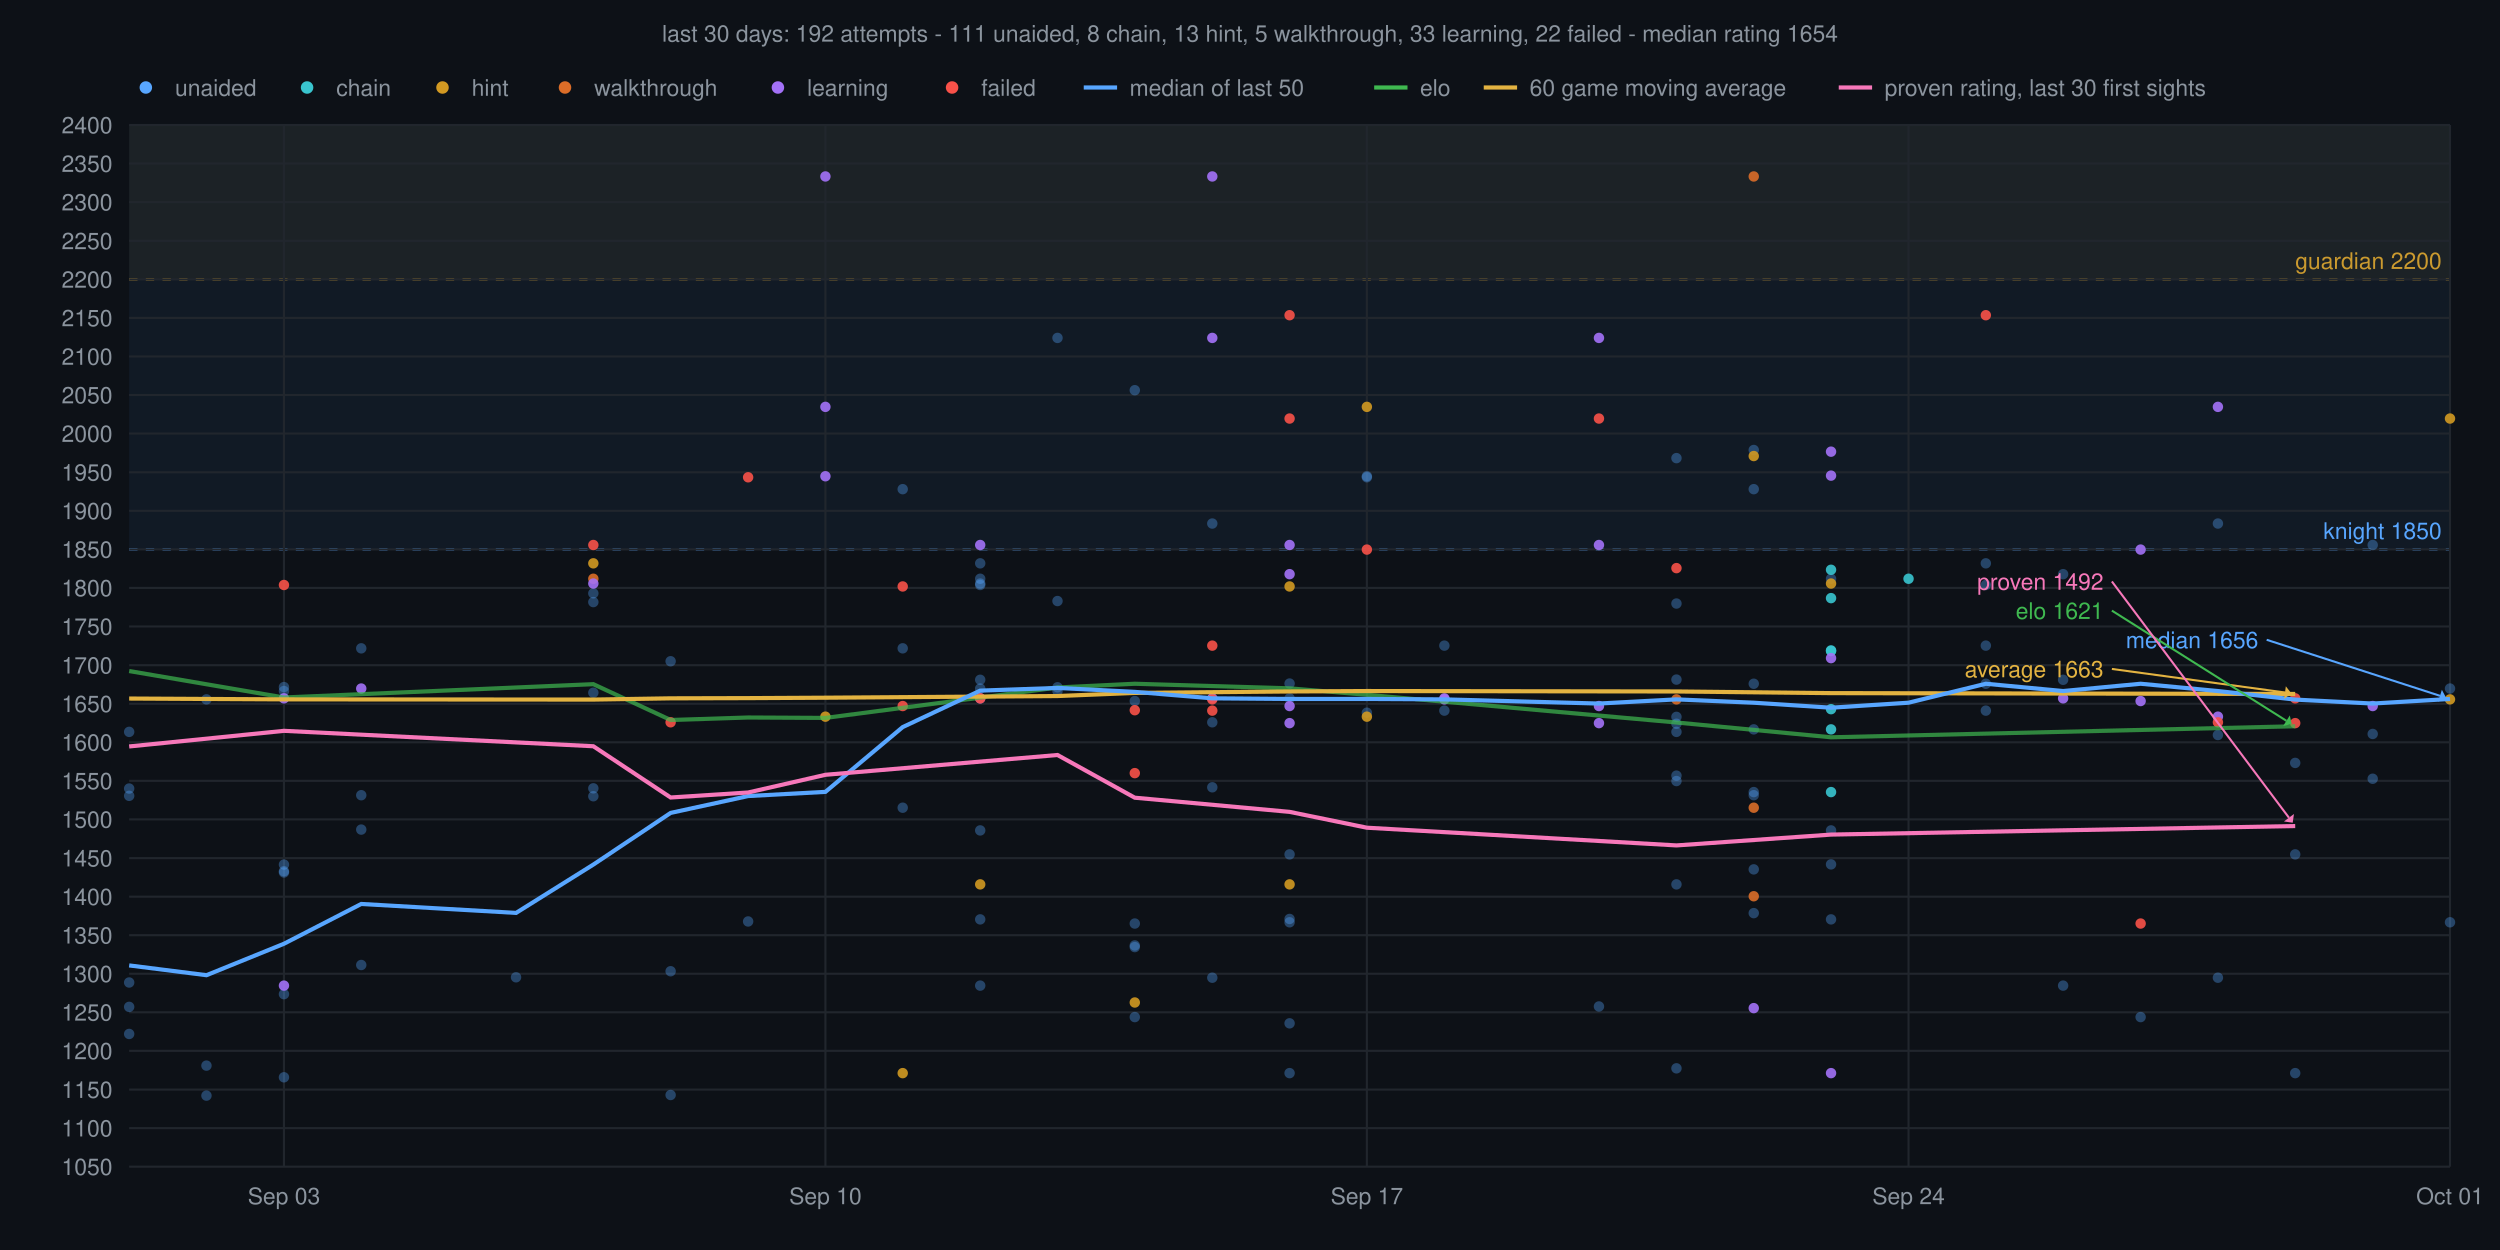
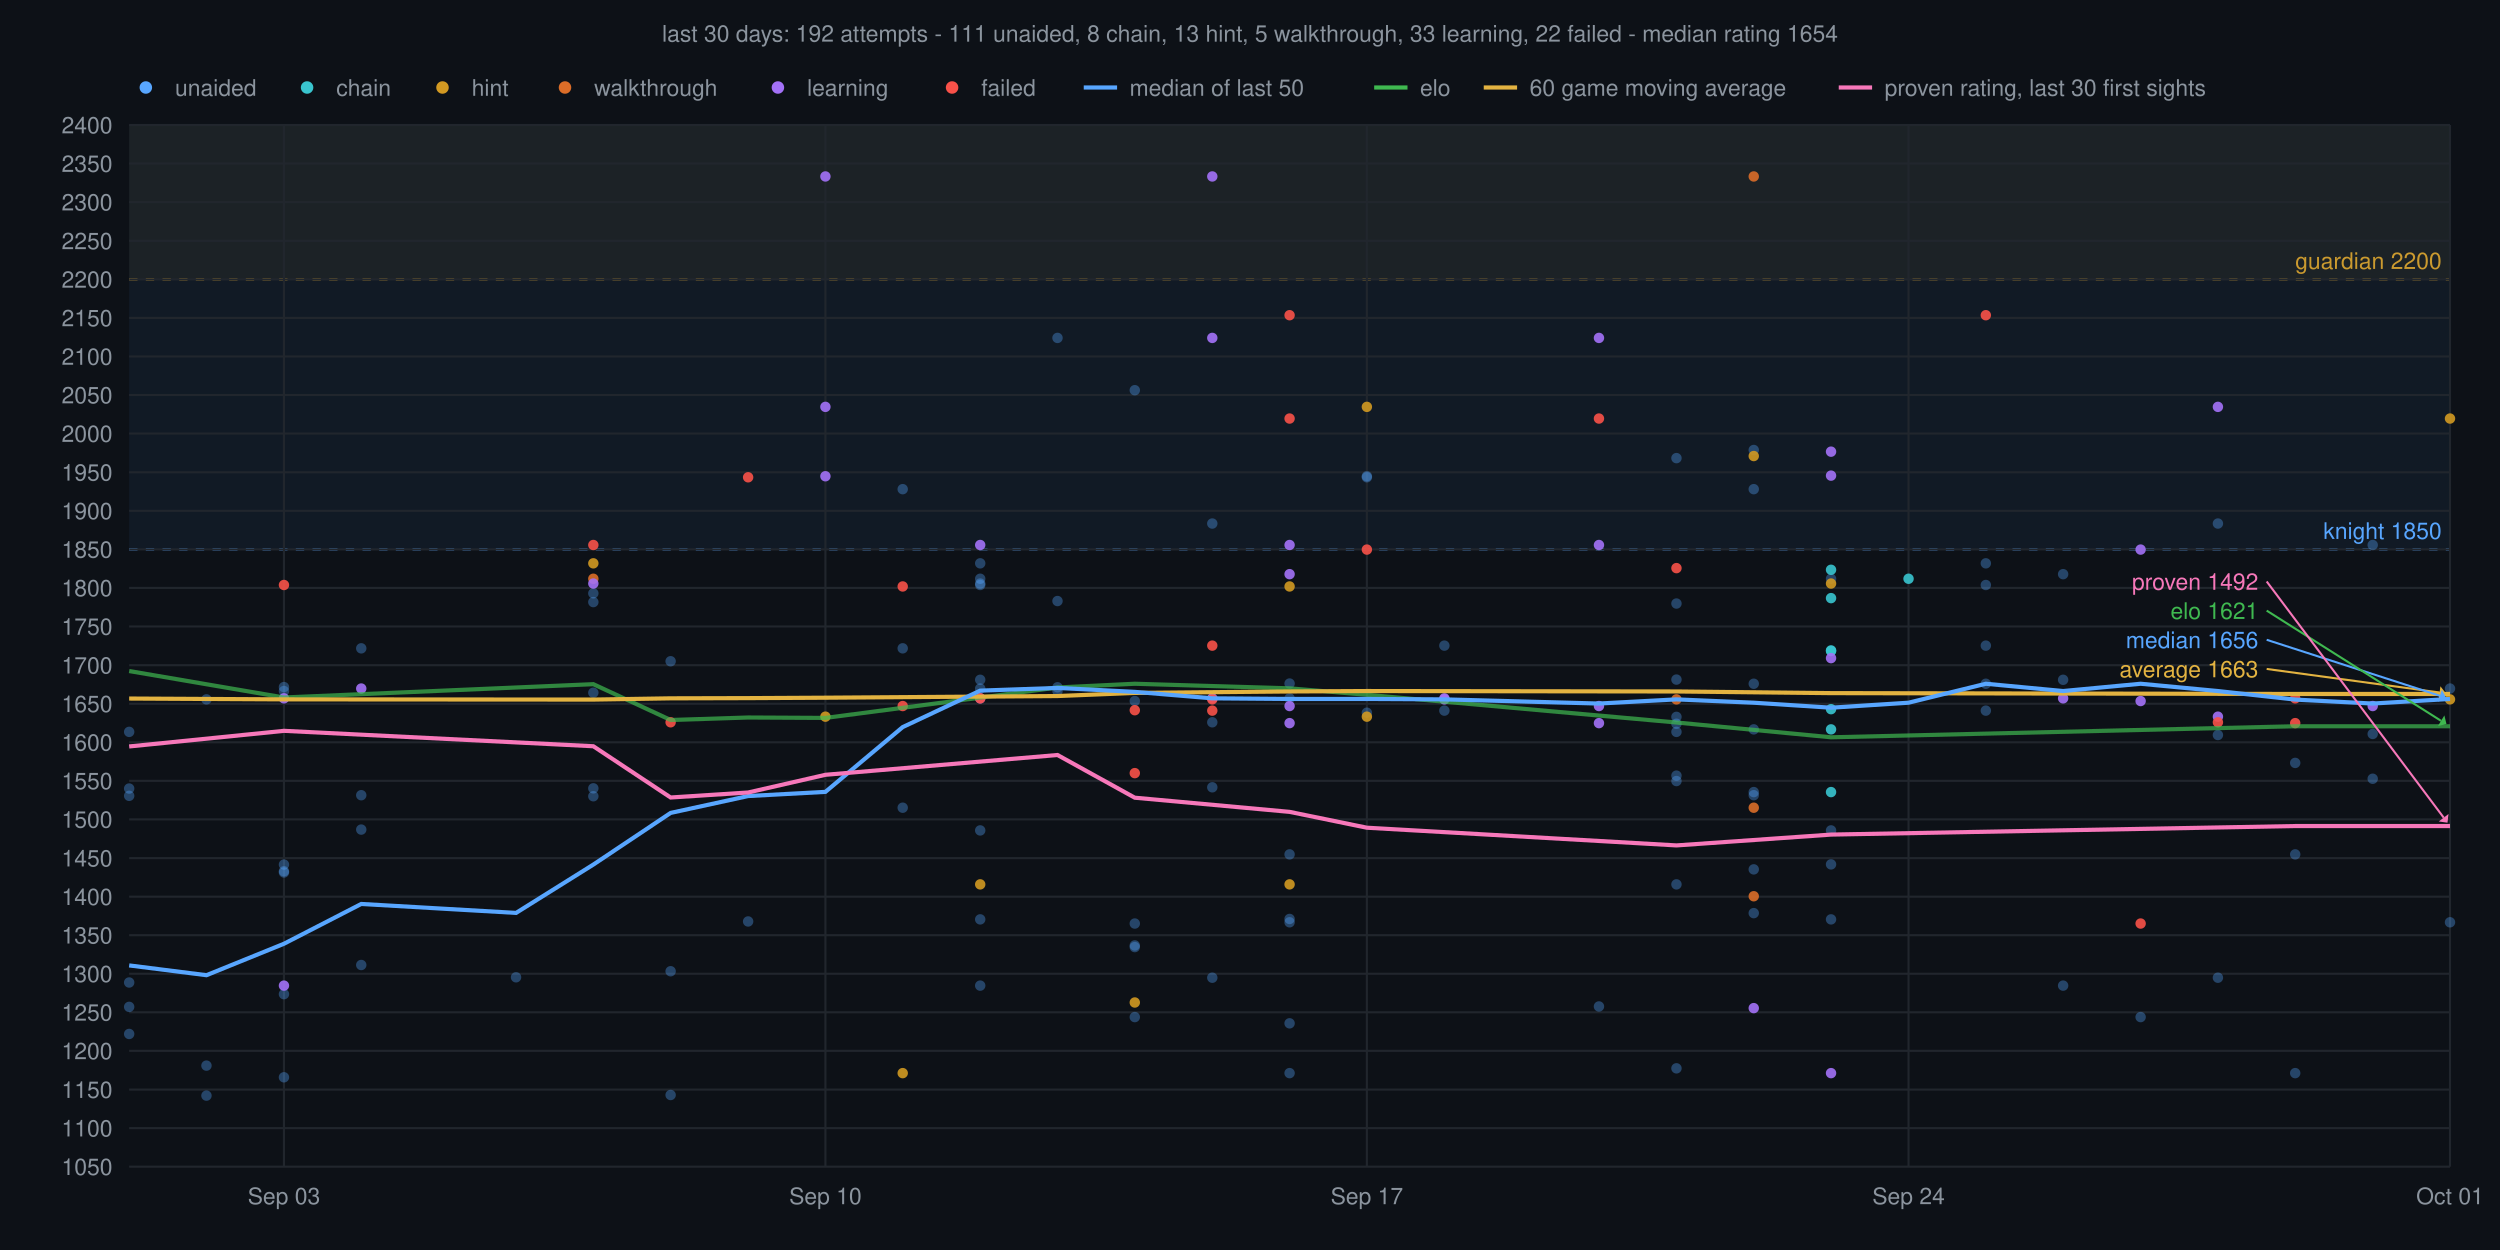
<svg xmlns="http://www.w3.org/2000/svg" viewBox="0 0 1200 600" font-family="Helvetica,sans-serif">
  <rect width="1200" height="600" fill="#0d1117" />
  <text x="600" y="20" text-anchor="middle" font-size="11" fill="#8b949e">last 30 days: 192 attempts - 111 unaided, 8 chain, 13 hint, 5 walkthrough, 33 learning, 22 failed - median rating 1654</text>
  <rect x="62" y="60" width="1114" height="74.1" fill="#d29922" fill-opacity="0.06" />
  <line x1="62" y1="134.1" x2="1176" y2="134.1" stroke="#d29922" stroke-width="1" stroke-dasharray="4 4" />
  <text x="1172" y="129.1" text-anchor="end" font-size="11" fill="#d29922">guardian 2200</text>
  <rect x="62" y="60" width="1114" height="203.7" fill="#58a6ff" fill-opacity="0.06" />
  <line x1="62" y1="263.7" x2="1176" y2="263.7" stroke="#58a6ff" stroke-width="1" stroke-dasharray="4 4" />
  <text x="1172" y="258.7" text-anchor="end" font-size="11" fill="#58a6ff">knight 1850</text>
  <line x1="62" y1="560.0" x2="1176" y2="560.0" stroke="#21262d" stroke-width="1" />
  <text x="54" y="564.0" text-anchor="end" font-size="11" fill="#8b949e">1050</text>
  <line x1="62" y1="541.5" x2="1176" y2="541.5" stroke="#21262d" stroke-width="1" />
  <text x="54" y="545.5" text-anchor="end" font-size="11" fill="#8b949e">1100</text>
  <line x1="62" y1="523.0" x2="1176" y2="523.0" stroke="#21262d" stroke-width="1" />
  <text x="54" y="527.0" text-anchor="end" font-size="11" fill="#8b949e">1150</text>
  <line x1="62" y1="504.4" x2="1176" y2="504.4" stroke="#21262d" stroke-width="1" />
  <text x="54" y="508.4" text-anchor="end" font-size="11" fill="#8b949e">1200</text>
  <line x1="62" y1="485.9" x2="1176" y2="485.9" stroke="#21262d" stroke-width="1" />
  <text x="54" y="489.9" text-anchor="end" font-size="11" fill="#8b949e">1250</text>
  <line x1="62" y1="467.4" x2="1176" y2="467.4" stroke="#21262d" stroke-width="1" />
  <text x="54" y="471.4" text-anchor="end" font-size="11" fill="#8b949e">1300</text>
  <line x1="62" y1="448.9" x2="1176" y2="448.9" stroke="#21262d" stroke-width="1" />
  <text x="54" y="452.9" text-anchor="end" font-size="11" fill="#8b949e">1350</text>
  <line x1="62" y1="430.4" x2="1176" y2="430.4" stroke="#21262d" stroke-width="1" />
  <text x="54" y="434.4" text-anchor="end" font-size="11" fill="#8b949e">1400</text>
  <line x1="62" y1="411.9" x2="1176" y2="411.9" stroke="#21262d" stroke-width="1" />
  <text x="54" y="415.9" text-anchor="end" font-size="11" fill="#8b949e">1450</text>
  <line x1="62" y1="393.3" x2="1176" y2="393.3" stroke="#21262d" stroke-width="1" />
  <text x="54" y="397.3" text-anchor="end" font-size="11" fill="#8b949e">1500</text>
  <line x1="62" y1="374.8" x2="1176" y2="374.8" stroke="#21262d" stroke-width="1" />
  <text x="54" y="378.8" text-anchor="end" font-size="11" fill="#8b949e">1550</text>
  <line x1="62" y1="356.3" x2="1176" y2="356.3" stroke="#21262d" stroke-width="1" />
  <text x="54" y="360.3" text-anchor="end" font-size="11" fill="#8b949e">1600</text>
  <line x1="62" y1="337.8" x2="1176" y2="337.8" stroke="#21262d" stroke-width="1" />
  <text x="54" y="341.8" text-anchor="end" font-size="11" fill="#8b949e">1650</text>
  <line x1="62" y1="319.3" x2="1176" y2="319.3" stroke="#21262d" stroke-width="1" />
  <text x="54" y="323.3" text-anchor="end" font-size="11" fill="#8b949e">1700</text>
  <line x1="62" y1="300.7" x2="1176" y2="300.7" stroke="#21262d" stroke-width="1" />
  <text x="54" y="304.7" text-anchor="end" font-size="11" fill="#8b949e">1750</text>
  <line x1="62" y1="282.2" x2="1176" y2="282.2" stroke="#21262d" stroke-width="1" />
  <text x="54" y="286.2" text-anchor="end" font-size="11" fill="#8b949e">1800</text>
  <line x1="62" y1="263.7" x2="1176" y2="263.7" stroke="#21262d" stroke-width="1" />
  <text x="54" y="267.7" text-anchor="end" font-size="11" fill="#8b949e">1850</text>
  <line x1="62" y1="245.2" x2="1176" y2="245.2" stroke="#21262d" stroke-width="1" />
  <text x="54" y="249.2" text-anchor="end" font-size="11" fill="#8b949e">1900</text>
  <line x1="62" y1="226.7" x2="1176" y2="226.7" stroke="#21262d" stroke-width="1" />
  <text x="54" y="230.7" text-anchor="end" font-size="11" fill="#8b949e">1950</text>
  <line x1="62" y1="208.1" x2="1176" y2="208.1" stroke="#21262d" stroke-width="1" />
  <text x="54" y="212.1" text-anchor="end" font-size="11" fill="#8b949e">2000</text>
  <line x1="62" y1="189.6" x2="1176" y2="189.6" stroke="#21262d" stroke-width="1" />
  <text x="54" y="193.6" text-anchor="end" font-size="11" fill="#8b949e">2050</text>
  <line x1="62" y1="171.1" x2="1176" y2="171.1" stroke="#21262d" stroke-width="1" />
  <text x="54" y="175.1" text-anchor="end" font-size="11" fill="#8b949e">2100</text>
  <line x1="62" y1="152.6" x2="1176" y2="152.6" stroke="#21262d" stroke-width="1" />
  <text x="54" y="156.6" text-anchor="end" font-size="11" fill="#8b949e">2150</text>
  <line x1="62" y1="134.1" x2="1176" y2="134.1" stroke="#21262d" stroke-width="1" />
  <text x="54" y="138.1" text-anchor="end" font-size="11" fill="#8b949e">2200</text>
  <line x1="62" y1="115.6" x2="1176" y2="115.6" stroke="#21262d" stroke-width="1" />
  <text x="54" y="119.6" text-anchor="end" font-size="11" fill="#8b949e">2250</text>
  <line x1="62" y1="97.0" x2="1176" y2="97.0" stroke="#21262d" stroke-width="1" />
  <text x="54" y="101.0" text-anchor="end" font-size="11" fill="#8b949e">2300</text>
  <line x1="62" y1="78.5" x2="1176" y2="78.5" stroke="#21262d" stroke-width="1" />
  <text x="54" y="82.5" text-anchor="end" font-size="11" fill="#8b949e">2350</text>
  <line x1="62" y1="60.0" x2="1176" y2="60.0" stroke="#21262d" stroke-width="1" />
  <text x="54" y="64.0" text-anchor="end" font-size="11" fill="#8b949e">2400</text>
  <line x1="1176.0" y1="60" x2="1176.0" y2="560" stroke="#21262d" stroke-width="1" />
  <text x="1176.0" y="578" text-anchor="middle" font-size="11" fill="#8b949e">Oct 01</text>
  <line x1="916.1" y1="60" x2="916.1" y2="560" stroke="#21262d" stroke-width="1" />
  <text x="916.1" y="578" text-anchor="middle" font-size="11" fill="#8b949e">Sep 24</text>
  <line x1="656.1" y1="60" x2="656.1" y2="560" stroke="#21262d" stroke-width="1" />
  <text x="656.1" y="578" text-anchor="middle" font-size="11" fill="#8b949e">Sep 17</text>
  <line x1="396.2" y1="60" x2="396.2" y2="560" stroke="#21262d" stroke-width="1" />
  <text x="396.2" y="578" text-anchor="middle" font-size="11" fill="#8b949e">Sep 10</text>
  <line x1="136.3" y1="60" x2="136.3" y2="560" stroke="#21262d" stroke-width="1" />
  <text x="136.3" y="578" text-anchor="middle" font-size="11" fill="#8b949e">Sep 03</text>
  <circle cx="62.0" cy="378.5" r="2.5" fill="#58a6ff" fill-opacity="0.35" />
  <circle cx="62.0" cy="382.0" r="2.5" fill="#58a6ff" fill-opacity="0.35" />
  <circle cx="62.0" cy="496.3" r="2.5" fill="#58a6ff" fill-opacity="0.35" />
  <circle cx="62.0" cy="471.6" r="2.5" fill="#58a6ff" fill-opacity="0.35" />
  <circle cx="62.0" cy="483.3" r="2.5" fill="#58a6ff" fill-opacity="0.35" />
  <circle cx="62.0" cy="351.3" r="2.5" fill="#58a6ff" fill-opacity="0.35" />
  <circle cx="99.1" cy="335.7" r="2.5" fill="#58a6ff" fill-opacity="0.35" />
  <circle cx="99.1" cy="511.5" r="2.5" fill="#58a6ff" fill-opacity="0.35" />
  <circle cx="99.1" cy="525.9" r="2.5" fill="#58a6ff" fill-opacity="0.35" />
  <circle cx="136.3" cy="415.0" r="2.5" fill="#58a6ff" fill-opacity="0.35" />
  <circle cx="136.3" cy="331.7" r="2.5" fill="#58a6ff" fill-opacity="0.35" />
  <circle cx="136.3" cy="418.8" r="2.5" fill="#58a6ff" fill-opacity="0.35" />
  <circle cx="136.3" cy="329.8" r="2.5" fill="#58a6ff" fill-opacity="0.35" />
  <circle cx="136.3" cy="517.1" r="2.5" fill="#58a6ff" fill-opacity="0.35" />
  <circle cx="136.3" cy="477.2" r="2.5" fill="#58a6ff" fill-opacity="0.35" />
  <circle cx="136.3" cy="418.2" r="2.5" fill="#58a6ff" fill-opacity="0.35" />
  <circle cx="173.4" cy="463.2" r="2.5" fill="#58a6ff" fill-opacity="0.35" />
  <circle cx="173.4" cy="398.2" r="2.5" fill="#58a6ff" fill-opacity="0.35" />
  <circle cx="173.4" cy="311.2" r="2.5" fill="#58a6ff" fill-opacity="0.35" />
  <circle cx="173.4" cy="381.7" r="2.5" fill="#58a6ff" fill-opacity="0.35" />
  <circle cx="247.7" cy="469.1" r="2.5" fill="#58a6ff" fill-opacity="0.35" />
  <circle cx="284.8" cy="332.5" r="2.5" fill="#58a6ff" fill-opacity="0.35" />
  <circle cx="284.8" cy="378.4" r="2.5" fill="#58a6ff" fill-opacity="0.35" />
  <circle cx="284.8" cy="289.0" r="2.5" fill="#58a6ff" fill-opacity="0.35" />
  <circle cx="284.8" cy="284.8" r="2.5" fill="#58a6ff" fill-opacity="0.35" />
  <circle cx="284.8" cy="382.2" r="2.5" fill="#58a6ff" fill-opacity="0.35" />
  <circle cx="321.9" cy="525.6" r="2.5" fill="#58a6ff" fill-opacity="0.35" />
  <circle cx="321.9" cy="317.4" r="2.5" fill="#58a6ff" fill-opacity="0.35" />
  <circle cx="321.9" cy="466.2" r="2.5" fill="#58a6ff" fill-opacity="0.35" />
  <circle cx="359.1" cy="442.3" r="2.5" fill="#58a6ff" fill-opacity="0.35" />
  <circle cx="433.3" cy="311.2" r="2.5" fill="#58a6ff" fill-opacity="0.35" />
  <circle cx="433.3" cy="387.7" r="2.5" fill="#58a6ff" fill-opacity="0.35" />
  <circle cx="433.3" cy="234.8" r="2.5" fill="#58a6ff" fill-opacity="0.35" />
  <circle cx="470.5" cy="280.1" r="2.5" fill="#58a6ff" fill-opacity="0.35" />
  <circle cx="470.5" cy="326.3" r="2.5" fill="#58a6ff" fill-opacity="0.35" />
  <circle cx="470.5" cy="473.1" r="2.5" fill="#58a6ff" fill-opacity="0.35" />
  <circle cx="470.5" cy="441.3" r="2.5" fill="#58a6ff" fill-opacity="0.35" />
  <circle cx="470.5" cy="270.4" r="2.5" fill="#58a6ff" fill-opacity="0.35" />
  <circle cx="470.5" cy="330.5" r="2.5" fill="#58a6ff" fill-opacity="0.35" />
  <circle cx="470.5" cy="280.8" r="2.5" fill="#58a6ff" fill-opacity="0.35" />
  <circle cx="470.5" cy="277.8" r="2.5" fill="#58a6ff" fill-opacity="0.35" />
  <circle cx="470.5" cy="398.6" r="2.5" fill="#58a6ff" fill-opacity="0.35" />
  <circle cx="507.6" cy="331.7" r="2.5" fill="#58a6ff" fill-opacity="0.35" />
  <circle cx="507.6" cy="288.5" r="2.5" fill="#58a6ff" fill-opacity="0.35" />
  <circle cx="507.6" cy="329.9" r="2.5" fill="#58a6ff" fill-opacity="0.35" />
  <circle cx="507.6" cy="162.2" r="2.5" fill="#58a6ff" fill-opacity="0.35" />
  <circle cx="544.7" cy="454.6" r="2.5" fill="#58a6ff" fill-opacity="0.35" />
  <circle cx="544.7" cy="443.3" r="2.5" fill="#58a6ff" fill-opacity="0.35" />
  <circle cx="544.7" cy="187.3" r="2.5" fill="#58a6ff" fill-opacity="0.35" />
  <circle cx="544.7" cy="453.8" r="2.5" fill="#58a6ff" fill-opacity="0.35" />
  <circle cx="544.7" cy="488.2" r="2.5" fill="#58a6ff" fill-opacity="0.35" />
  <circle cx="544.7" cy="336.5" r="2.5" fill="#58a6ff" fill-opacity="0.35" />
  <circle cx="581.9" cy="377.9" r="2.5" fill="#58a6ff" fill-opacity="0.35" />
  <circle cx="581.9" cy="346.7" r="2.5" fill="#58a6ff" fill-opacity="0.35" />
  <circle cx="581.9" cy="469.3" r="2.5" fill="#58a6ff" fill-opacity="0.35" />
  <circle cx="581.9" cy="251.3" r="2.5" fill="#58a6ff" fill-opacity="0.35" />
  <circle cx="619.0" cy="335.2" r="2.5" fill="#58a6ff" fill-opacity="0.35" />
  <circle cx="619.0" cy="410.1" r="2.5" fill="#58a6ff" fill-opacity="0.35" />
  <circle cx="619.0" cy="491.2" r="2.5" fill="#58a6ff" fill-opacity="0.35" />
  <circle cx="619.0" cy="442.7" r="2.5" fill="#58a6ff" fill-opacity="0.35" />
  <circle cx="619.0" cy="441.1" r="2.5" fill="#58a6ff" fill-opacity="0.35" />
  <circle cx="619.0" cy="515.1" r="2.5" fill="#58a6ff" fill-opacity="0.35" />
  <circle cx="619.0" cy="328.1" r="2.5" fill="#58a6ff" fill-opacity="0.35" />
  <circle cx="656.1" cy="342.1" r="2.5" fill="#58a6ff" fill-opacity="0.35" />
  <circle cx="656.1" cy="228.6" r="2.5" fill="#58a6ff" fill-opacity="0.35" />
  <circle cx="656.1" cy="229.1" r="2.5" fill="#58a6ff" fill-opacity="0.35" />
  <circle cx="693.3" cy="309.9" r="2.5" fill="#58a6ff" fill-opacity="0.35" />
  <circle cx="693.3" cy="341.1" r="2.5" fill="#58a6ff" fill-opacity="0.35" />
  <circle cx="767.5" cy="483.1" r="2.5" fill="#58a6ff" fill-opacity="0.35" />
  <circle cx="804.7" cy="372.3" r="2.5" fill="#58a6ff" fill-opacity="0.35" />
  <circle cx="804.7" cy="289.7" r="2.5" fill="#58a6ff" fill-opacity="0.35" />
  <circle cx="804.7" cy="347.4" r="2.5" fill="#58a6ff" fill-opacity="0.35" />
  <circle cx="804.7" cy="374.9" r="2.5" fill="#58a6ff" fill-opacity="0.35" />
  <circle cx="804.7" cy="512.8" r="2.5" fill="#58a6ff" fill-opacity="0.35" />
  <circle cx="804.7" cy="344.1" r="2.5" fill="#58a6ff" fill-opacity="0.35" />
  <circle cx="804.7" cy="351.3" r="2.5" fill="#58a6ff" fill-opacity="0.35" />
  <circle cx="804.7" cy="424.5" r="2.5" fill="#58a6ff" fill-opacity="0.35" />
  <circle cx="804.7" cy="219.9" r="2.5" fill="#58a6ff" fill-opacity="0.35" />
  <circle cx="804.7" cy="326.2" r="2.5" fill="#58a6ff" fill-opacity="0.35" />
  <circle cx="841.8" cy="417.3" r="2.5" fill="#58a6ff" fill-opacity="0.35" />
  <circle cx="841.8" cy="380.2" r="2.5" fill="#58a6ff" fill-opacity="0.35" />
  <circle cx="841.8" cy="328.2" r="2.5" fill="#58a6ff" fill-opacity="0.35" />
  <circle cx="841.8" cy="216.0" r="2.5" fill="#58a6ff" fill-opacity="0.35" />
  <circle cx="841.8" cy="438.3" r="2.5" fill="#58a6ff" fill-opacity="0.35" />
  <circle cx="841.8" cy="381.7" r="2.5" fill="#58a6ff" fill-opacity="0.35" />
  <circle cx="841.8" cy="350.1" r="2.5" fill="#58a6ff" fill-opacity="0.35" />
  <circle cx="841.8" cy="234.8" r="2.5" fill="#58a6ff" fill-opacity="0.35" />
  <circle cx="878.9" cy="414.9" r="2.5" fill="#58a6ff" fill-opacity="0.35" />
  <circle cx="878.9" cy="441.3" r="2.5" fill="#58a6ff" fill-opacity="0.35" />
  <circle cx="878.9" cy="277.8" r="2.5" fill="#58a6ff" fill-opacity="0.35" />
  <circle cx="878.9" cy="398.6" r="2.5" fill="#58a6ff" fill-opacity="0.35" />
  <circle cx="953.2" cy="309.9" r="2.5" fill="#58a6ff" fill-opacity="0.35" />
  <circle cx="953.2" cy="328.2" r="2.5" fill="#58a6ff" fill-opacity="0.35" />
  <circle cx="953.2" cy="270.4" r="2.5" fill="#58a6ff" fill-opacity="0.35" />
  <circle cx="953.2" cy="341.1" r="2.5" fill="#58a6ff" fill-opacity="0.35" />
  <circle cx="953.2" cy="280.8" r="2.5" fill="#58a6ff" fill-opacity="0.35" />
  <circle cx="990.3" cy="326.3" r="2.5" fill="#58a6ff" fill-opacity="0.35" />
  <circle cx="990.3" cy="473.1" r="2.5" fill="#58a6ff" fill-opacity="0.35" />
  <circle cx="990.3" cy="275.6" r="2.5" fill="#58a6ff" fill-opacity="0.35" />
  <circle cx="1027.5" cy="488.2" r="2.5" fill="#58a6ff" fill-opacity="0.35" />
  <circle cx="1064.6" cy="469.3" r="2.5" fill="#58a6ff" fill-opacity="0.35" />
  <circle cx="1064.6" cy="352.8" r="2.5" fill="#58a6ff" fill-opacity="0.35" />
  <circle cx="1064.6" cy="251.3" r="2.5" fill="#58a6ff" fill-opacity="0.35" />
  <circle cx="1101.7" cy="410.1" r="2.5" fill="#58a6ff" fill-opacity="0.35" />
  <circle cx="1101.7" cy="515.1" r="2.5" fill="#58a6ff" fill-opacity="0.35" />
  <circle cx="1101.7" cy="366.2" r="2.5" fill="#58a6ff" fill-opacity="0.35" />
  <circle cx="1138.9" cy="352.3" r="2.5" fill="#58a6ff" fill-opacity="0.35" />
  <circle cx="1138.9" cy="373.8" r="2.5" fill="#58a6ff" fill-opacity="0.35" />
  <circle cx="1138.9" cy="261.6" r="2.5" fill="#58a6ff" fill-opacity="0.35" />
  <circle cx="1176.0" cy="330.5" r="2.5" fill="#58a6ff" fill-opacity="0.35" />
  <circle cx="1176.0" cy="442.7" r="2.5" fill="#58a6ff" fill-opacity="0.35" />
  <circle cx="878.9" cy="380.2" r="2.5" fill="#39c5cf" fill-opacity="0.9" />
  <circle cx="878.9" cy="287.1" r="2.5" fill="#39c5cf" fill-opacity="0.9" />
  <circle cx="878.9" cy="273.5" r="2.5" fill="#39c5cf" fill-opacity="0.9" />
  <circle cx="878.9" cy="340.4" r="2.5" fill="#39c5cf" fill-opacity="0.9" />
  <circle cx="878.9" cy="312.2" r="2.5" fill="#39c5cf" fill-opacity="0.9" />
  <circle cx="878.9" cy="312.5" r="2.5" fill="#39c5cf" fill-opacity="0.9" />
  <circle cx="878.9" cy="350.1" r="2.5" fill="#39c5cf" fill-opacity="0.9" />
  <circle cx="916.1" cy="277.8" r="2.5" fill="#39c5cf" fill-opacity="0.9" />
  <circle cx="284.8" cy="270.4" r="2.5" fill="#d29922" fill-opacity="0.9" />
  <circle cx="396.2" cy="344.0" r="2.5" fill="#d29922" fill-opacity="0.9" />
  <circle cx="433.3" cy="515.1" r="2.5" fill="#d29922" fill-opacity="0.9" />
  <circle cx="470.5" cy="424.5" r="2.5" fill="#d29922" fill-opacity="0.9" />
  <circle cx="544.7" cy="481.2" r="2.5" fill="#d29922" fill-opacity="0.9" />
  <circle cx="619.0" cy="424.5" r="2.5" fill="#d29922" fill-opacity="0.9" />
  <circle cx="619.0" cy="281.5" r="2.5" fill="#d29922" fill-opacity="0.9" />
  <circle cx="656.1" cy="344.0" r="2.5" fill="#d29922" fill-opacity="0.9" />
  <circle cx="656.1" cy="195.3" r="2.5" fill="#d29922" fill-opacity="0.9" />
  <circle cx="841.8" cy="218.9" r="2.5" fill="#d29922" fill-opacity="0.9" />
  <circle cx="878.9" cy="280.1" r="2.5" fill="#d29922" fill-opacity="0.9" />
  <circle cx="1176.0" cy="335.7" r="2.5" fill="#d29922" fill-opacity="0.9" />
  <circle cx="1176.0" cy="200.9" r="2.5" fill="#d29922" fill-opacity="0.9" />
  <circle cx="284.8" cy="277.8" r="2.5" fill="#db6d28" fill-opacity="0.9" />
  <circle cx="804.7" cy="335.7" r="2.5" fill="#db6d28" fill-opacity="0.9" />
  <circle cx="841.8" cy="84.7" r="2.5" fill="#db6d28" fill-opacity="0.9" />
  <circle cx="841.8" cy="430.2" r="2.5" fill="#db6d28" fill-opacity="0.9" />
  <circle cx="841.8" cy="387.7" r="2.5" fill="#db6d28" fill-opacity="0.9" />
  <circle cx="136.3" cy="335.2" r="2.5" fill="#a371f7" fill-opacity="0.9" />
  <circle cx="136.3" cy="473.1" r="2.5" fill="#a371f7" fill-opacity="0.9" />
  <circle cx="173.4" cy="330.5" r="2.5" fill="#a371f7" fill-opacity="0.9" />
  <circle cx="284.8" cy="280.1" r="2.5" fill="#a371f7" fill-opacity="0.9" />
  <circle cx="396.2" cy="84.7" r="2.5" fill="#a371f7" fill-opacity="0.9" />
  <circle cx="396.2" cy="228.6" r="2.5" fill="#a371f7" fill-opacity="0.9" />
  <circle cx="396.2" cy="195.3" r="2.5" fill="#a371f7" fill-opacity="0.9" />
  <circle cx="470.5" cy="335.2" r="2.5" fill="#a371f7" fill-opacity="0.9" />
  <circle cx="470.5" cy="261.6" r="2.5" fill="#a371f7" fill-opacity="0.9" />
  <circle cx="581.9" cy="84.7" r="2.5" fill="#a371f7" fill-opacity="0.9" />
  <circle cx="581.9" cy="335.2" r="2.5" fill="#a371f7" fill-opacity="0.9" />
  <circle cx="581.9" cy="162.2" r="2.5" fill="#a371f7" fill-opacity="0.9" />
  <circle cx="619.0" cy="275.6" r="2.5" fill="#a371f7" fill-opacity="0.9" />
  <circle cx="619.0" cy="338.9" r="2.5" fill="#a371f7" fill-opacity="0.9" />
  <circle cx="619.0" cy="347.1" r="2.5" fill="#a371f7" fill-opacity="0.9" />
  <circle cx="619.0" cy="261.6" r="2.5" fill="#a371f7" fill-opacity="0.9" />
  <circle cx="693.3" cy="335.2" r="2.5" fill="#a371f7" fill-opacity="0.9" />
  <circle cx="693.3" cy="335.7" r="2.5" fill="#a371f7" fill-opacity="0.9" />
  <circle cx="767.5" cy="338.9" r="2.5" fill="#a371f7" fill-opacity="0.9" />
  <circle cx="767.5" cy="347.1" r="2.5" fill="#a371f7" fill-opacity="0.9" />
  <circle cx="767.5" cy="261.6" r="2.5" fill="#a371f7" fill-opacity="0.9" />
  <circle cx="767.5" cy="162.2" r="2.5" fill="#a371f7" fill-opacity="0.9" />
  <circle cx="841.8" cy="483.9" r="2.5" fill="#a371f7" fill-opacity="0.9" />
  <circle cx="878.9" cy="216.8" r="2.5" fill="#a371f7" fill-opacity="0.9" />
  <circle cx="878.9" cy="228.3" r="2.5" fill="#a371f7" fill-opacity="0.9" />
  <circle cx="878.9" cy="515.1" r="2.5" fill="#a371f7" fill-opacity="0.9" />
  <circle cx="878.9" cy="315.9" r="2.5" fill="#a371f7" fill-opacity="0.9" />
  <circle cx="990.3" cy="335.2" r="2.5" fill="#a371f7" fill-opacity="0.9" />
  <circle cx="1027.5" cy="263.8" r="2.5" fill="#a371f7" fill-opacity="0.9" />
  <circle cx="1027.5" cy="336.5" r="2.5" fill="#a371f7" fill-opacity="0.9" />
  <circle cx="1064.6" cy="344.0" r="2.5" fill="#a371f7" fill-opacity="0.9" />
  <circle cx="1064.6" cy="195.3" r="2.5" fill="#a371f7" fill-opacity="0.9" />
  <circle cx="1138.9" cy="338.9" r="2.5" fill="#a371f7" fill-opacity="0.9" />
  <circle cx="136.3" cy="280.8" r="2.5" fill="#f85149" fill-opacity="0.9" />
  <circle cx="284.8" cy="261.6" r="2.5" fill="#f85149" fill-opacity="0.9" />
  <circle cx="321.9" cy="346.7" r="2.5" fill="#f85149" fill-opacity="0.9" />
  <circle cx="359.1" cy="229.1" r="2.5" fill="#f85149" fill-opacity="0.9" />
  <circle cx="433.3" cy="338.9" r="2.5" fill="#f85149" fill-opacity="0.9" />
  <circle cx="433.3" cy="281.5" r="2.5" fill="#f85149" fill-opacity="0.9" />
  <circle cx="470.5" cy="335.2" r="2.5" fill="#f85149" fill-opacity="0.9" />
  <circle cx="544.7" cy="340.9" r="2.5" fill="#f85149" fill-opacity="0.9" />
  <circle cx="544.7" cy="371.1" r="2.5" fill="#f85149" fill-opacity="0.9" />
  <circle cx="581.9" cy="309.9" r="2.5" fill="#f85149" fill-opacity="0.9" />
  <circle cx="581.9" cy="341.1" r="2.5" fill="#f85149" fill-opacity="0.9" />
  <circle cx="581.9" cy="335.7" r="2.5" fill="#f85149" fill-opacity="0.9" />
  <circle cx="619.0" cy="151.3" r="2.5" fill="#f85149" fill-opacity="0.9" />
  <circle cx="619.0" cy="200.9" r="2.5" fill="#f85149" fill-opacity="0.9" />
  <circle cx="656.1" cy="263.8" r="2.5" fill="#f85149" fill-opacity="0.9" />
  <circle cx="767.5" cy="200.9" r="2.5" fill="#f85149" fill-opacity="0.9" />
  <circle cx="804.7" cy="272.7" r="2.5" fill="#f85149" fill-opacity="0.9" />
  <circle cx="953.2" cy="151.3" r="2.5" fill="#f85149" fill-opacity="0.9" />
  <circle cx="1027.5" cy="443.3" r="2.5" fill="#f85149" fill-opacity="0.9" />
  <circle cx="1064.6" cy="346.7" r="2.5" fill="#f85149" fill-opacity="0.9" />
  <circle cx="1101.7" cy="335.2" r="2.5" fill="#f85149" fill-opacity="0.9" />
  <circle cx="1101.7" cy="347.1" r="2.5" fill="#f85149" fill-opacity="0.9" />
-   <polyline points="62.0,322.1 136.3,334.8 284.8,328.4 321.9,345.6 359.1,344.4 396.2,344.6 507.6,330.0 544.7,328.2 619.0,330.4 656.1,333.5 804.7,346.8 878.9,353.9 1101.7,348.6" fill="none" stroke="#3fb950" stroke-width="2" stroke-opacity="0.7" />
-   <polyline points="62.0,335.3 136.3,335.7 284.8,335.8 321.9,335.2 359.1,335.1 396.2,334.9 507.6,334.1 544.7,332.6 619.0,331.9 656.1,331.7 804.7,331.9 878.9,332.7 1101.7,333.1" fill="none" stroke="#e3b341" stroke-width="2" stroke-opacity="1" />
+   <polyline points="62.0,322.1 136.3,334.8 284.8,328.4 321.9,345.6 359.1,344.4 396.2,344.6 507.6,330.0 544.7,328.2 619.0,330.4 656.1,333.5 804.7,346.8 878.9,353.9 1101.7,348.6 1176.0,348.6" fill="none" stroke="#3fb950" stroke-width="2" stroke-opacity="0.7" />
+   <polyline points="62.0,335.3 136.3,335.7 284.8,335.8 321.9,335.2 359.1,335.1 396.2,334.9 507.6,334.1 544.7,332.6 619.0,331.9 656.1,331.7 804.7,331.9 878.9,332.7 1101.7,333.1 1176.0,333.1" fill="none" stroke="#e3b341" stroke-width="2" stroke-opacity="1" />
  <polyline points="62.0,463.4 99.1,468.1 136.3,453.0 173.4,433.9 247.7,438.2 284.8,415.0 321.9,390.2 359.1,382.1 396.2,380.1 433.3,349.0 470.5,331.5 507.6,330.2 544.7,332.1 581.9,335.2 619.0,335.5 656.1,335.5 693.3,335.7 767.5,337.7 804.7,335.7 841.8,337.3 878.9,339.7 916.1,337.3 953.2,328.2 990.3,331.7 1027.5,328.2 1064.6,331.7 1101.7,335.8 1138.9,337.7 1176.0,335.5" fill="none" stroke="#58a6ff" stroke-width="2" stroke-opacity="1" />
-   <polyline points="62.0,358.3 136.3,350.8 284.8,358.2 321.9,382.8 359.1,380.4 396.2,371.9 507.6,362.4 544.7,382.9 619.0,389.7 656.1,397.3 804.7,405.8 878.9,400.6 1101.7,396.5" fill="none" stroke="#f778ba" stroke-width="2" stroke-opacity="1" />
-   <line x1="1013.7" y1="321.1" x2="1096.8" y2="332.4" stroke="#e3b341" stroke-width="1" />
-   <polygon points="1099.8,332.8 1096.4,335.4 1097.2,329.4" fill="#e3b341" />
-   <text x="1009.7" y="325.1" text-anchor="end" font-size="11" fill="#e3b341">average 1663</text>
+   <polyline points="62.0,358.3 136.3,350.8 284.8,358.2 321.9,382.8 359.1,380.4 396.2,371.9 507.6,362.4 544.7,382.9 619.0,389.7 656.1,397.3 804.7,405.8 878.9,400.6 1101.7,396.5 1176.0,396.5" fill="none" stroke="#f778ba" stroke-width="2" stroke-opacity="1" />
+   <line x1="1088.0" y1="321.1" x2="1171.0" y2="332.4" stroke="#e3b341" stroke-width="1" />
+   <polygon points="1174.0,332.8 1170.6,335.4 1171.4,329.4" fill="#e3b341" />
+   <text x="1084.0" y="325.1" text-anchor="end" font-size="11" fill="#e3b341">average 1663</text>
  <line x1="1088.0" y1="307.1" x2="1171.2" y2="334.0" stroke="#58a6ff" stroke-width="1" />
  <polygon points="1174.1,334.9 1170.3,336.8 1172.1,331.1" fill="#58a6ff" />
  <text x="1084.0" y="311.1" text-anchor="end" font-size="11" fill="#58a6ff">median 1656</text>
-   <line x1="1013.7" y1="293.1" x2="1097.5" y2="346.0" stroke="#3fb950" stroke-width="1" />
-   <polygon points="1100.0,347.5 1095.9,348.5 1099.1,343.4" fill="#3fb950" />
-   <text x="1009.7" y="297.1" text-anchor="end" font-size="11" fill="#3fb950">elo 1621</text>
-   <line x1="1013.7" y1="279.1" x2="1098.7" y2="392.5" stroke="#f778ba" stroke-width="1" />
-   <polygon points="1100.5,394.9 1096.3,394.3 1101.1,390.7" fill="#f778ba" />
-   <text x="1009.7" y="283.1" text-anchor="end" font-size="11" fill="#f778ba">proven 1492</text>
+   <line x1="1088.0" y1="293.1" x2="1171.7" y2="346.0" stroke="#3fb950" stroke-width="1" />
+   <polygon points="1174.3,347.5 1170.2,348.5 1173.3,343.4" fill="#3fb950" />
+   <text x="1084.0" y="297.1" text-anchor="end" font-size="11" fill="#3fb950">elo 1621</text>
+   <line x1="1088.0" y1="279.1" x2="1173.0" y2="392.5" stroke="#f778ba" stroke-width="1" />
+   <polygon points="1174.8,394.9 1170.6,394.3 1175.3,390.7" fill="#f778ba" />
+   <text x="1084.0" y="283.1" text-anchor="end" font-size="11" fill="#f778ba">proven 1492</text>
  <circle cx="70" cy="42" r="3" fill="#58a6ff" />
  <text x="84" y="46" font-size="11" fill="#8b949e">unaided</text>
  <circle cx="147.4" cy="42" r="3" fill="#39c5cf" />
  <text x="161.4" y="46" font-size="11" fill="#8b949e">chain</text>
  <circle cx="212.4" cy="42" r="3" fill="#d29922" />
  <text x="226.4" y="46" font-size="11" fill="#8b949e">hint</text>
  <circle cx="271.2" cy="42" r="3" fill="#db6d28" />
  <text x="285.2" y="46" font-size="11" fill="#8b949e">walkthrough</text>
  <circle cx="373.4" cy="42" r="3" fill="#a371f7" />
  <text x="387.4" y="46" font-size="11" fill="#8b949e">learning</text>
  <circle cx="457.0" cy="42" r="3" fill="#f85149" />
  <text x="471.0" y="46" font-size="11" fill="#8b949e">failed</text>
  <line x1="520.2" y1="42" x2="536.2" y2="42" stroke="#58a6ff" stroke-width="2" />
  <text x="542.2" y="46" font-size="11" fill="#8b949e">median of last 50</text>
  <line x1="659.6" y1="42" x2="675.6" y2="42" stroke="#3fb950" stroke-width="2" />
  <text x="681.6" y="46" font-size="11" fill="#8b949e">elo</text>
  <line x1="712.2" y1="42" x2="728.2" y2="42" stroke="#e3b341" stroke-width="2" />
  <text x="734.2" y="46" font-size="11" fill="#8b949e">60 game moving average</text>
  <line x1="882.6" y1="42" x2="898.6" y2="42" stroke="#f778ba" stroke-width="2" />
  <text x="904.6" y="46" font-size="11" fill="#8b949e">proven rating, last 30 first sights</text>
</svg>
